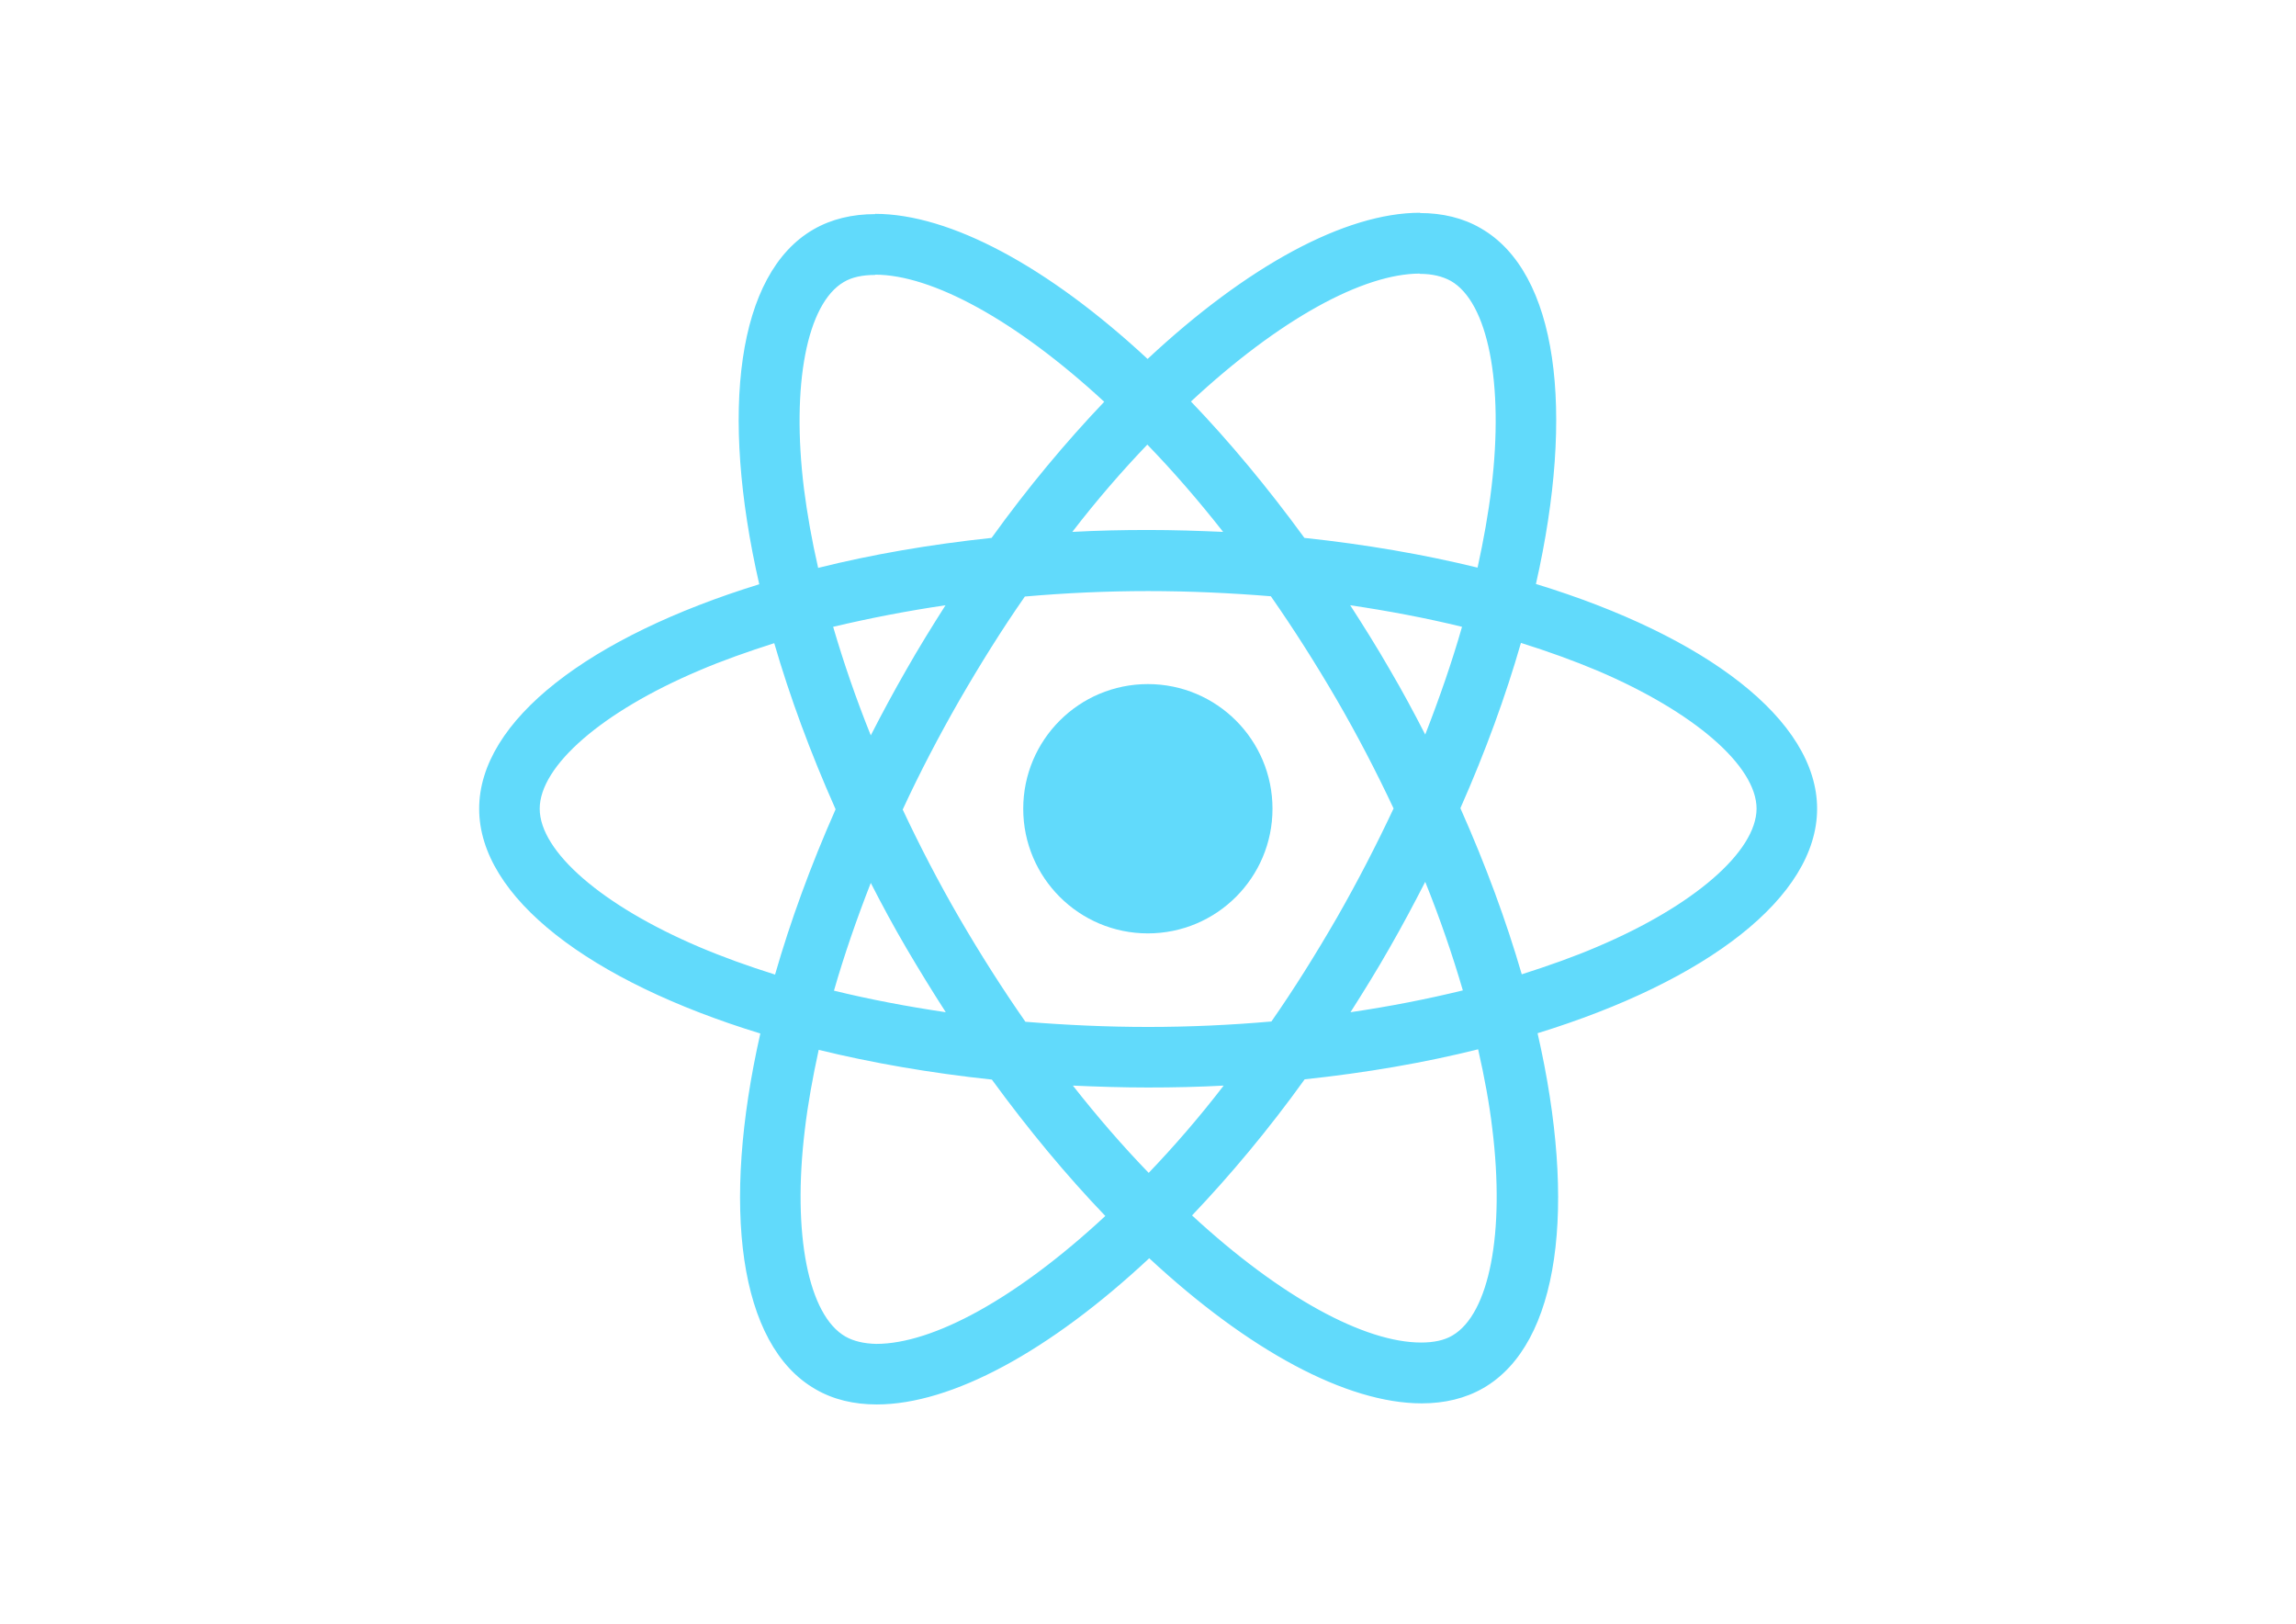
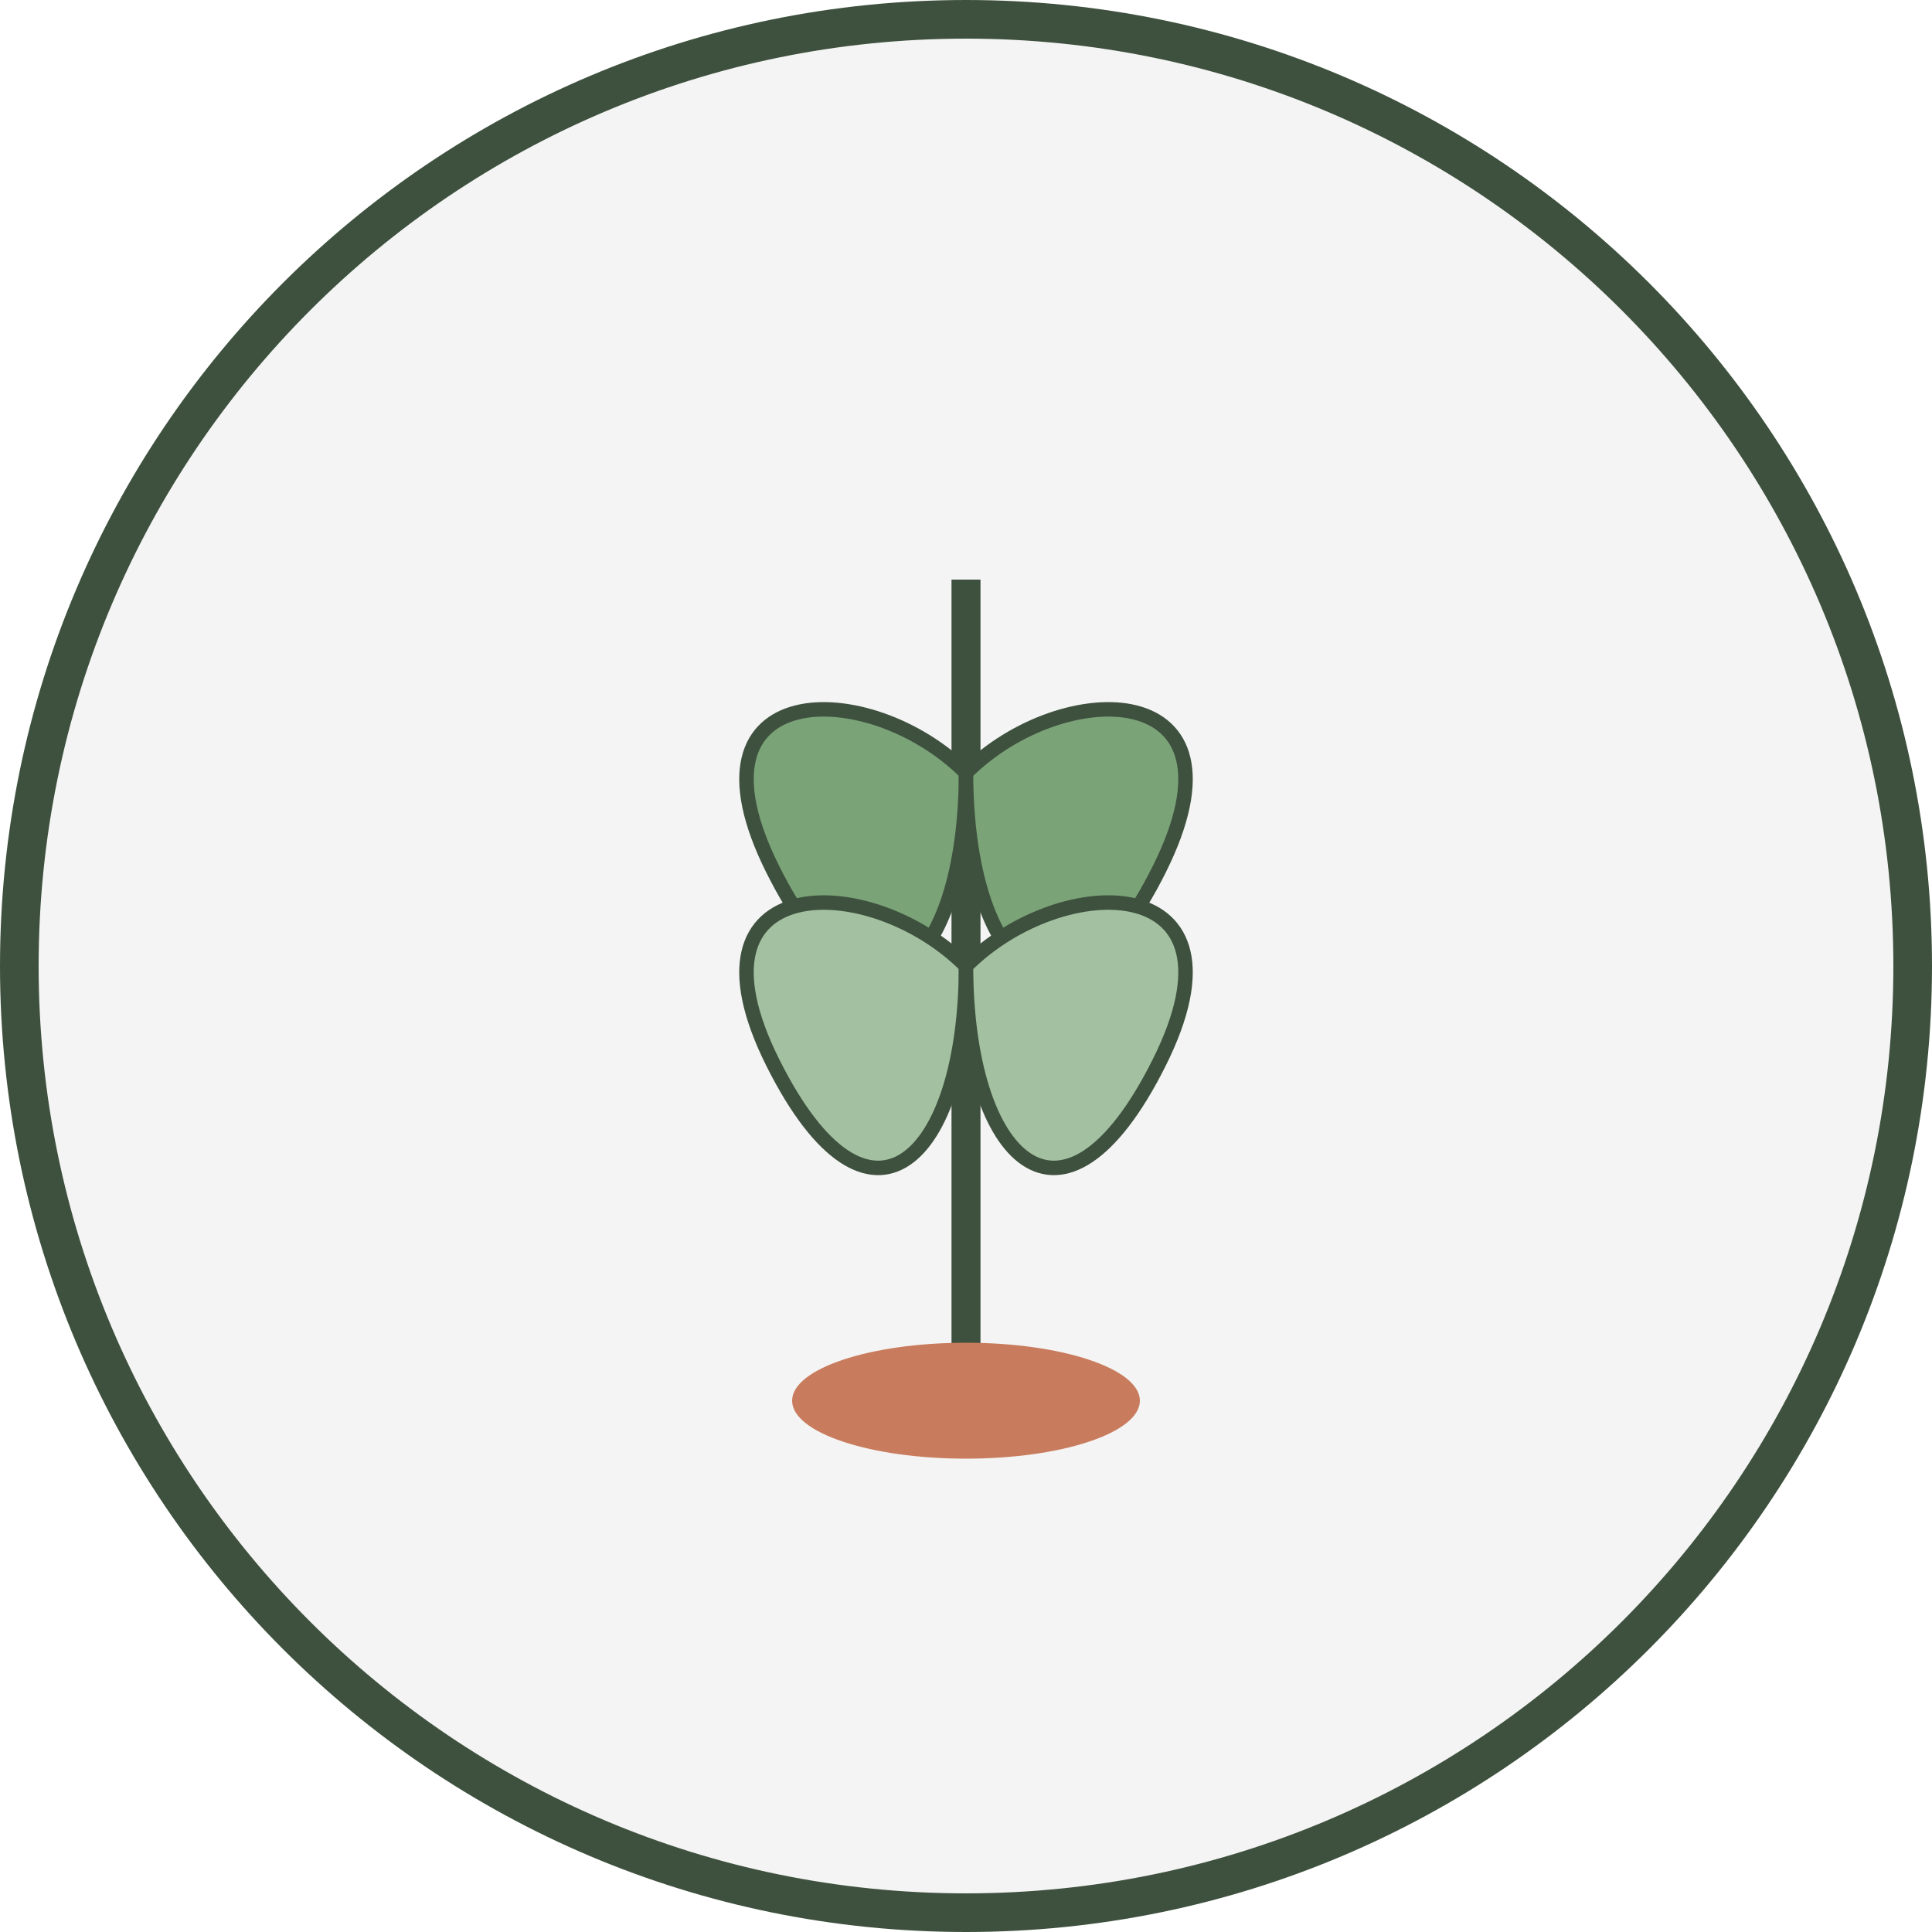
- <svg xmlns="http://www.w3.org/2000/svg" viewBox="0 0 841.9 595.3">
-   <g fill="#61DAFB">
-     <path d="M666.3 296.5c0-32.5-40.7-63.3-103.1-82.4 14.4-63.6 8-114.2-20.2-130.4-6.5-3.8-14.1-5.6-22.4-5.6v22.3c4.6 0 8.3.9 11.4 2.6 13.6 7.8 19.5 37.5 14.9 75.7-1.1 9.4-2.9 19.3-5.1 29.4-19.6-4.8-41-8.5-63.5-10.9-13.5-18.5-27.5-35.3-41.6-50 32.6-30.3 63.2-46.9 84-46.9V78c-27.5 0-63.5 19.6-99.9 53.6-36.4-33.8-72.4-53.2-99.9-53.2v22.3c20.7 0 51.4 16.5 84 46.6-14 14.7-28 31.4-41.3 49.9-22.6 2.4-44 6.1-63.6 11-2.3-10-4-19.7-5.2-29-4.7-38.2 1.1-67.9 14.6-75.8 3-1.8 6.9-2.6 11.5-2.6V78.5c-8.4 0-16 1.8-22.6 5.6-28.1 16.2-34.4 66.7-19.9 130.1-62.2 19.2-102.7 49.9-102.7 82.3 0 32.5 40.7 63.3 103.1 82.4-14.4 63.6-8 114.2 20.2 130.4 6.5 3.8 14.1 5.6 22.5 5.6 27.5 0 63.5-19.6 99.9-53.6 36.4 33.8 72.4 53.2 99.9 53.2 8.4 0 16-1.8 22.6-5.6 28.1-16.2 34.4-66.7 19.9-130.1 62-19.1 102.5-49.9 102.5-82.3zm-130.2-66.7c-3.7 12.9-8.3 26.2-13.5 39.5-4.1-8-8.4-16-13.1-24-4.6-8-9.5-15.8-14.4-23.4 14.2 2.1 27.9 4.7 41 7.9zm-45.8 106.5c-7.8 13.5-15.8 26.3-24.1 38.2-14.9 1.3-30 2-45.2 2-15.1 0-30.2-.7-45-1.9-8.3-11.9-16.4-24.6-24.2-38-7.6-13.1-14.5-26.4-20.8-39.8 6.2-13.4 13.2-26.8 20.7-39.9 7.8-13.5 15.8-26.3 24.1-38.2 14.9-1.3 30-2 45.2-2 15.1 0 30.2.7 45 1.9 8.3 11.9 16.4 24.6 24.2 38 7.6 13.1 14.5 26.4 20.8 39.8-6.3 13.4-13.2 26.8-20.7 39.9zm32.3-13c5.4 13.4 10 26.8 13.8 39.8-13.1 3.2-26.9 5.9-41.2 8 4.9-7.7 9.8-15.6 14.4-23.7 4.6-8 8.9-16.1 13-24.1zM421.2 430c-9.3-9.6-18.6-20.3-27.8-32 9 .4 18.2.7 27.5.7 9.4 0 18.7-.2 27.8-.7-9 11.7-18.3 22.4-27.5 32zm-74.4-58.9c-14.2-2.1-27.9-4.7-41-7.9 3.7-12.9 8.3-26.2 13.5-39.5 4.1 8 8.4 16 13.1 24 4.7 8 9.5 15.8 14.4 23.4zM420.7 163c9.3 9.6 18.6 20.3 27.8 32-9-.4-18.2-.7-27.5-.7-9.4 0-18.7.2-27.8.7 9-11.7 18.3-22.4 27.5-32zm-74 58.9c-4.9 7.7-9.8 15.6-14.4 23.7-4.6 8-8.9 16-13 24-5.4-13.4-10-26.8-13.8-39.8 13.1-3.1 26.9-5.8 41.2-7.9zm-90.5 125.2c-35.4-15.1-58.3-34.9-58.3-50.6 0-15.7 22.9-35.6 58.3-50.6 8.6-3.7 18-7 27.7-10.1 5.7 19.6 13.2 40 22.5 60.9-9.2 20.8-16.6 41.1-22.2 60.6-9.9-3.1-19.3-6.5-28-10.2zM310 490c-13.6-7.8-19.5-37.5-14.9-75.7 1.1-9.4 2.9-19.3 5.1-29.4 19.6 4.8 41 8.5 63.5 10.9 13.5 18.5 27.5 35.3 41.6 50-32.6 30.3-63.2 46.9-84 46.9-4.5-.1-8.3-1-11.3-2.7zm237.2-76.2c4.7 38.2-1.1 67.9-14.6 75.8-3 1.8-6.9 2.6-11.5 2.6-20.7 0-51.4-16.5-84-46.6 14-14.7 28-31.4 41.3-49.9 22.6-2.4 44-6.1 63.6-11 2.3 10.1 4.1 19.8 5.2 29.1zm38.5-66.7c-8.6 3.7-18 7-27.7 10.1-5.7-19.6-13.2-40-22.5-60.9 9.2-20.8 16.6-41.1 22.2-60.6 9.9 3.1 19.3 6.5 28.1 10.2 35.4 15.1 58.3 34.9 58.3 50.6-.1 15.7-23 35.6-58.4 50.6zM320.8 78.4z" />
-     <circle cx="420.9" cy="296.5" r="45.7" />
-     <path d="M520.5 78.1z" />
-   </g>
+ <svg xmlns="http://www.w3.org/2000/svg" viewBox="0 0 200 200">
+   <circle cx="100" cy="100" r="98" fill="#f4f4f4" stroke="#3e513e" stroke-width="4" />
+   <line x1="100" y1="60" x2="100" y2="140" stroke="#3e513e" stroke-width="3" />
+   <path d="M100 80 C90 70, 70 70, 80 90 C90 110, 100 100, 100 80 Z" fill="#7ba378" stroke="#3e513e" stroke-width="1.5" />
+   <path d="M100 80 C110 70, 130 70, 120 90 C110 110, 100 100, 100 80 Z" fill="#7ba378" stroke="#3e513e" stroke-width="1.5" />
+   <path d="M100 100 C90 90, 70 90, 80 110 C90 130, 100 120, 100 100 Z" fill="#a3c1a1" stroke="#3e513e" stroke-width="1.5" />
+   <path d="M100 100 C110 90, 130 90, 120 110 C110 130, 100 120, 100 100 Z" fill="#a3c1a1" stroke="#3e513e" stroke-width="1.5" />
+   <ellipse cx="100" cy="145" rx="18" ry="6" fill="#c97c5d" />
</svg>
